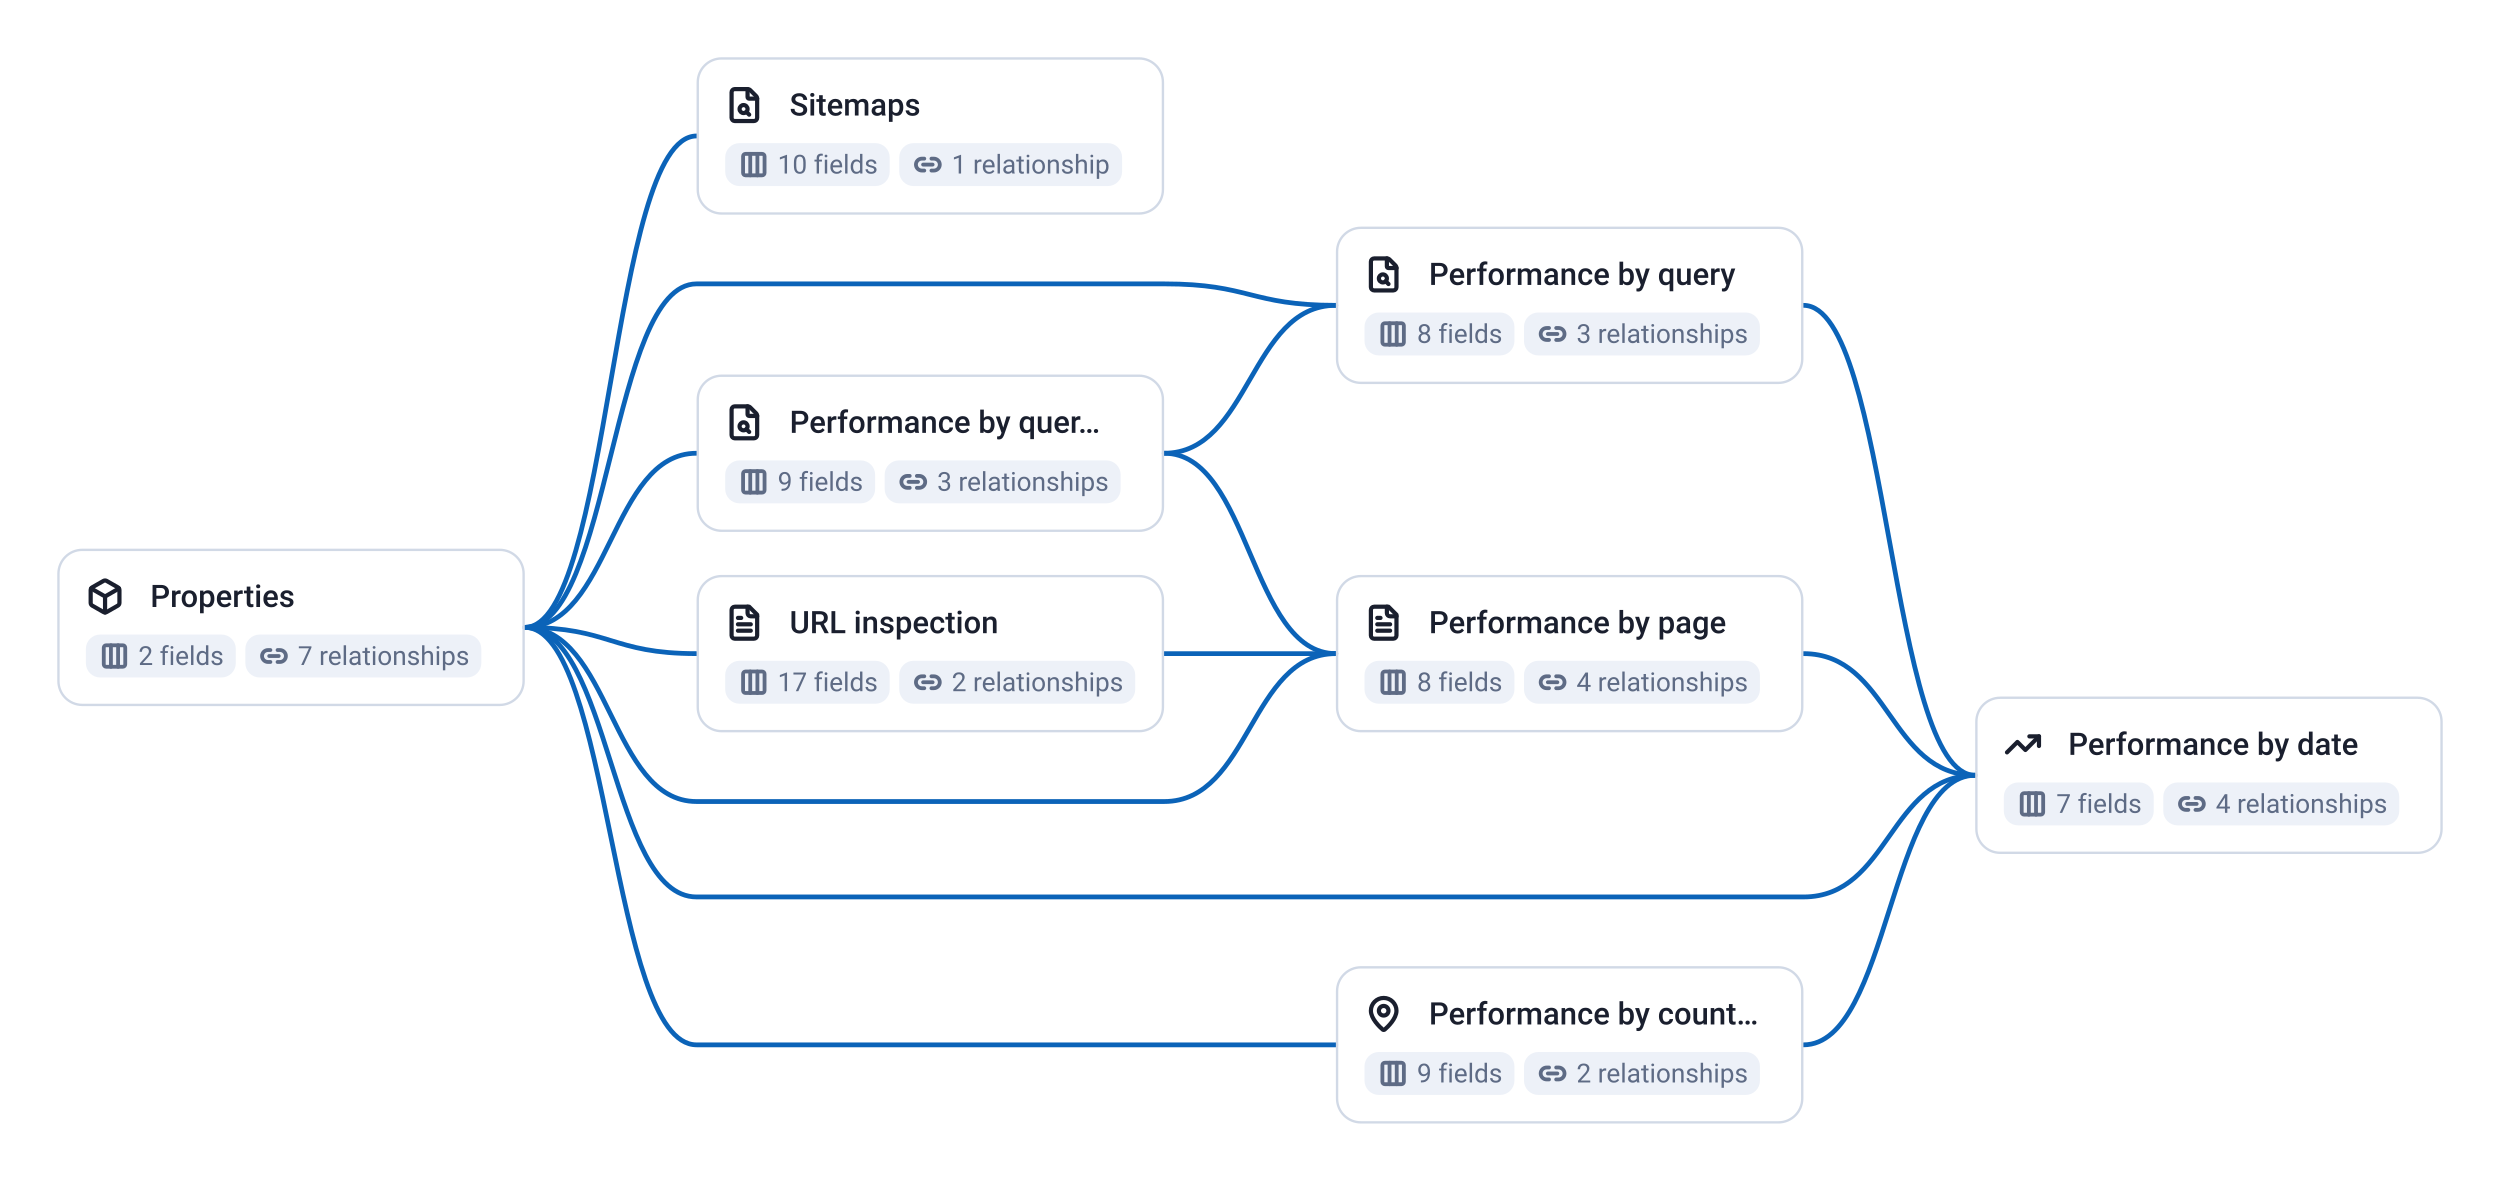
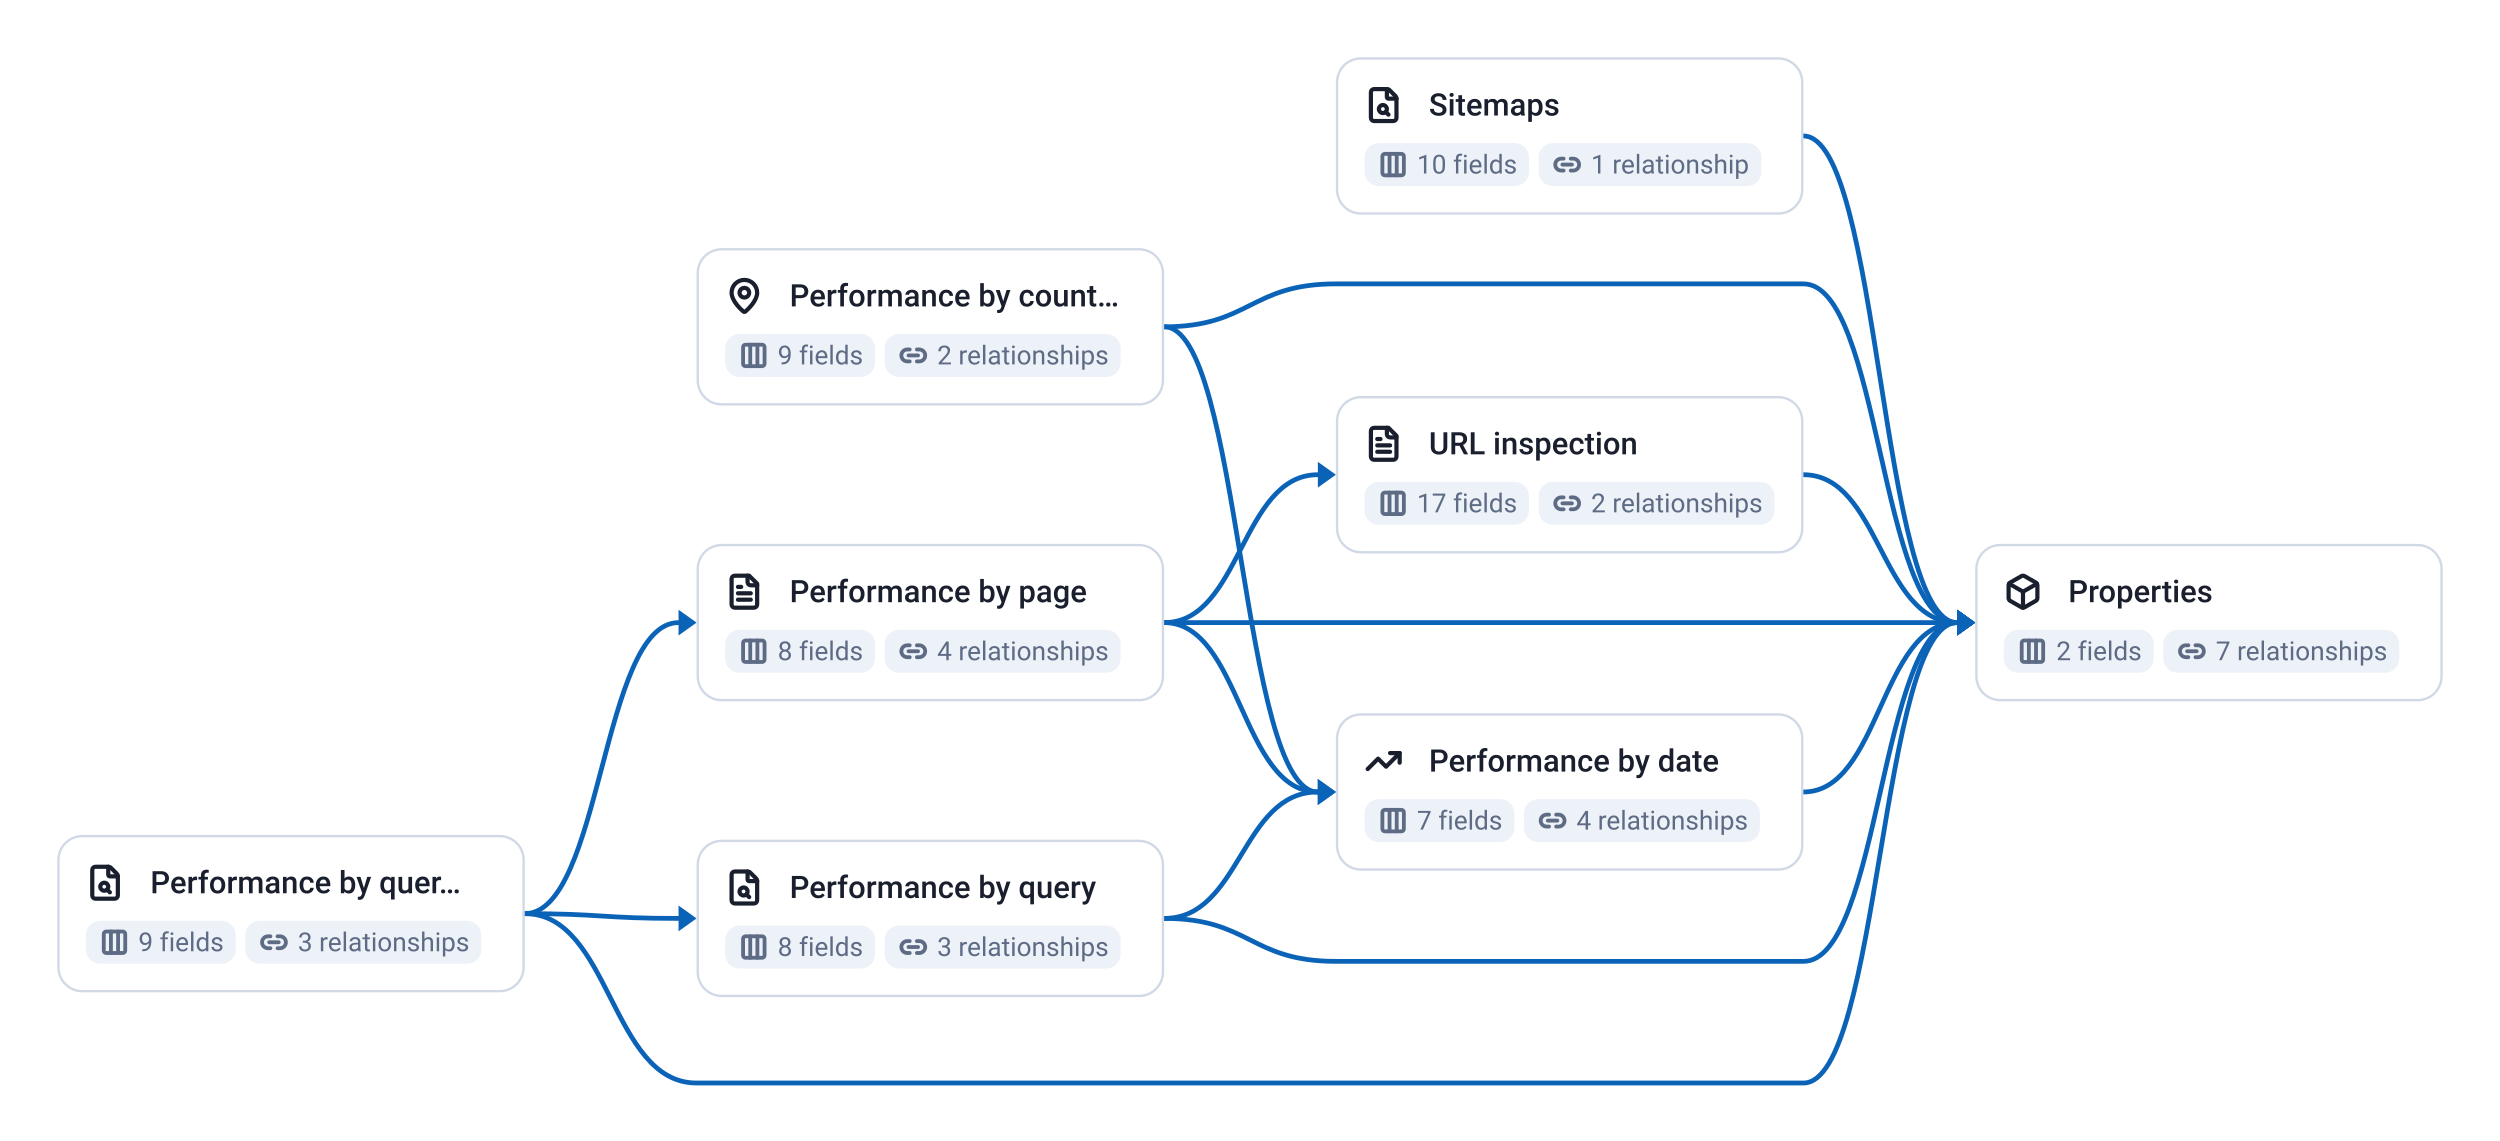
- <svg xmlns="http://www.w3.org/2000/svg" width="1048" height="495" viewBox="0 0 1048 495" role="img" aria-labelledby="t">
-   <view id="mart-performance-by-country-and-device" viewBox="378 280.5 560 315" />
-   <view id="mart-performance-by-date" viewBox="646 167.5 560 315" />
-   <view id="mart-performance-by-page" viewBox="378 116.5 560 315" />
-   <view id="mart-performance-by-query-and-page" viewBox="110 32.5 560 315" />
-   <view id="mart-performance-by-query" viewBox="378 -29.5 560 315" />
-   <view id="mart-properties" viewBox="-158 105.5 560 315" />
-   <view id="central" viewBox="-158 105.5 560 315" />
-   <view id="mart-sitemaps" viewBox="110 -100.5 560 315" />
-   <view id="mart-url-inspection" viewBox="110 116.5 560 315" />
-   <rect x="-158" y="-100.5" width="1364" height="696" fill="#ffffff" />
-   <path d="M560 438 C 524 438, 524 438, 488 438 C 488 438, 292 438, 292 438 C 256 438, 256 263, 220 263" fill="none" stroke="#0b63b8" stroke-width="2" stroke-linecap="round" />
-   <path d="M756 438 C 792 438, 792 325, 828 325" fill="none" stroke="#0b63b8" stroke-width="2" stroke-linecap="round" />
-   <path d="M828 325 C 792 325, 792 376, 756 376 C 756 376, 560 376, 560 376 C 524 376, 524 376, 488 376 C 488 376, 292 376, 292 376 C 256 376, 256 263, 220 263" fill="none" stroke="#0b63b8" stroke-width="2" stroke-linecap="round" />
-   <path d="M560 274 C 524 274, 524 336, 488 336 C 488 336, 292 336, 292 336 C 256 336, 256 263, 220 263" fill="none" stroke="#0b63b8" stroke-width="2" stroke-linecap="round" />
-   <path d="M756 274 C 792 274, 792 325, 828 325" fill="none" stroke="#0b63b8" stroke-width="2" stroke-linecap="round" />
-   <path d="M292 190 C 256 190, 256 263, 220 263" fill="none" stroke="#0b63b8" stroke-width="2" stroke-linecap="round" />
-   <path d="M488 190 C 524 190, 524 128, 560 128" fill="none" stroke="#0b63b8" stroke-width="2" stroke-linecap="round" />
-   <path d="M488 190 C 524 190, 524 274, 560 274" fill="none" stroke="#0b63b8" stroke-width="2" stroke-linecap="round" />
-   <path d="M560 128 C 524 128, 524 119, 488 119 C 488 119, 292 119, 292 119 C 256 119, 256 263, 220 263" fill="none" stroke="#0b63b8" stroke-width="2" stroke-linecap="round" />
-   <path d="M756 128 C 792 128, 792 325, 828 325" fill="none" stroke="#0b63b8" stroke-width="2" stroke-linecap="round" />
-   <path d="M292 57 C 256 57, 256 263, 220 263" fill="none" stroke="#0b63b8" stroke-width="2" stroke-linecap="round" />
-   <path d="M292 274 C 256 274, 256 263, 220 263" fill="none" stroke="#0b63b8" stroke-width="2" stroke-linecap="round" />
-   <path d="M560 274 C 524 274, 524 274, 488 274" fill="none" stroke="#0b63b8" stroke-width="2" stroke-linecap="round" />
-   <g>
-     <rect x="560.5" y="405.5" width="195" height="65" rx="10" fill="#ffffff" fill-opacity="0.8" stroke="#d1d9e6" stroke-width="1" />
-     <g transform="translate(572 417) scale(0.67)" fill="none" stroke="#1a1f2e" stroke-width="2.63" stroke-linecap="round" stroke-linejoin="round" color="#1a1f2e">
+ <svg xmlns="http://www.w3.org/2000/svg" width="1048" height="478" viewBox="0 0 1048 478" role="img" aria-labelledby="t">
+   <view id="mart-performance-by-country-and-device" viewBox="110 -20.5 560 315" />
+   <view id="mart-performance-by-date" viewBox="378 174.5 560 315" />
+   <view id="mart-performance-by-page" viewBox="110 103.5 560 315" />
+   <view id="mart-performance-by-query" viewBox="110 227.5 560 315" />
+   <view id="mart-performance-by-query-and-page" viewBox="-158 225.5 560 315" />
+   <view id="mart-properties" viewBox="646 103.5 560 315" />
+   <view id="central" viewBox="646 103.5 560 315" />
+   <view id="mart-sitemaps" viewBox="378 -100.5 560 315" />
+   <view id="mart-url-inspection" viewBox="378 41.5 560 315" />
+   <rect x="-158" y="-100.5" width="1364" height="643" fill="#ffffff" />
+   <path d="M488 137 C 524 137, 524 119, 560 119 C 560 119, 756 119, 756 119 C 788.22 119, 788.22 261, 820.44 261" fill="none" stroke="#0b63b8" stroke-width="2" stroke-linecap="round" />
+   <path d="M820.44 255.6L828 261L820.44 266.4Z" fill="#0b63b8" />
+   <path d="M488 137 C 520.22 137, 520.22 332, 552.44 332" fill="none" stroke="#0b63b8" stroke-width="2" stroke-linecap="round" />
+   <path d="M552.44 326.6L560 332L552.44 337.4Z" fill="#0b63b8" />
+   <path d="M756 332 C 788.22 332, 788.22 261, 820.44 261" fill="none" stroke="#0b63b8" stroke-width="2" stroke-linecap="round" />
+   <path d="M820.44 255.6L828 261L820.44 266.4Z" fill="#0b63b8" />
+   <path d="M488 261 C 524 261, 524 261, 560 261 C 560 261, 756 261, 756 261 C 788.22 261, 788.22 261, 820.44 261" fill="none" stroke="#0b63b8" stroke-width="2" stroke-linecap="round" />
+   <path d="M820.44 255.6L828 261L820.44 266.4Z" fill="#0b63b8" />
+   <path d="M488 261 C 520.22 261, 520.22 332, 552.44 332" fill="none" stroke="#0b63b8" stroke-width="2" stroke-linecap="round" />
+   <path d="M552.44 326.6L560 332L552.44 337.4Z" fill="#0b63b8" />
+   <path d="M488 385 C 524 385, 524 403, 560 403 C 560 403, 756 403, 756 403 C 788.22 403, 788.22 261, 820.44 261" fill="none" stroke="#0b63b8" stroke-width="2" stroke-linecap="round" />
+   <path d="M820.44 255.6L828 261L820.44 266.4Z" fill="#0b63b8" />
+   <path d="M488 385 C 520.22 385, 520.22 332, 552.44 332" fill="none" stroke="#0b63b8" stroke-width="2" stroke-linecap="round" />
+   <path d="M552.44 326.6L560 332L552.44 337.4Z" fill="#0b63b8" />
+   <path d="M220 383 C 256 383, 256 454, 292 454 C 292 454, 488 454, 488 454 C 524 454, 524 454, 560 454 C 560 454, 756 454, 756 454 C 788.22 454, 788.22 261, 820.44 261" fill="none" stroke="#0b63b8" stroke-width="2" stroke-linecap="round" />
+   <path d="M820.44 255.6L828 261L820.44 266.4Z" fill="#0b63b8" />
+   <path d="M220 383 C 252.22 383, 252.22 385, 284.44 385" fill="none" stroke="#0b63b8" stroke-width="2" stroke-linecap="round" />
+   <path d="M284.44 379.6L292 385L284.44 390.4Z" fill="#0b63b8" />
+   <path d="M220 383 C 252.22 383, 252.22 261, 284.44 261" fill="none" stroke="#0b63b8" stroke-width="2" stroke-linecap="round" />
+   <path d="M284.44 255.6L292 261L284.44 266.4Z" fill="#0b63b8" />
+   <path d="M756 57 C 788.22 57, 788.22 261, 820.44 261" fill="none" stroke="#0b63b8" stroke-width="2" stroke-linecap="round" />
+   <path d="M820.44 255.6L828 261L820.44 266.4Z" fill="#0b63b8" />
+   <path d="M756 199 C 788.22 199, 788.22 261, 820.44 261" fill="none" stroke="#0b63b8" stroke-width="2" stroke-linecap="round" />
+   <path d="M820.44 255.6L828 261L820.44 266.4Z" fill="#0b63b8" />
+   <path d="M488 261 C 520.22 261, 520.22 199, 552.44 199" fill="none" stroke="#0b63b8" stroke-width="2" stroke-linecap="round" />
+   <path d="M552.44 193.6L560 199L552.44 204.4Z" fill="#0b63b8" />
+   <g>
+     <rect x="292.5" y="104.5" width="195" height="65" rx="10" fill="#ffffff" fill-opacity="0.8" stroke="#d1d9e6" stroke-width="1" />
+     <g transform="translate(304 116) scale(0.67)" fill="none" stroke="#1a1f2e" stroke-width="2.63" stroke-linecap="round" stroke-linejoin="round" color="#1a1f2e">
      <path d="M20 10c0 4.993-5.539 10.193-7.399 11.799a1 1 0 0 1-1.202 0C9.539 20.193 4 14.993 4 10a8 8 0 0 1 16 0" />
      <circle cx="12" cy="10" r="3" />
    </g>
-     <text x="599" y="425" font-family="Roboto, -apple-system, BlinkMacSystemFont, 'Segoe UI', Helvetica, Arial, sans-serif" font-size="13" font-weight="500" fill="#1a1f2e" dominant-baseline="central" textLength="144.37" lengthAdjust="spacingAndGlyphs">Performance by count…</text>
-     <rect x="572" y="441" width="62.85" height="18" rx="6" fill="#edf1f8" />
-     <g transform="translate(578 444) scale(0.5)" fill="none" stroke="#5e6b85" stroke-width="3.2" stroke-linecap="round" stroke-linejoin="round" color="#5e6b85">
-       <rect width="18" height="18" x="3" y="3" rx="2" />
-       <path d="M9 3v18" />
-       <path d="M15 3v18" />
-     </g>
-     <text x="594" y="450" font-family="Roboto, -apple-system, BlinkMacSystemFont, 'Segoe UI', Helvetica, Arial, sans-serif" font-size="11" fill="#5e6b85" dominant-baseline="central" textLength="34.85" lengthAdjust="spacingAndGlyphs">9 fields</text>
-     <rect x="638.85" y="441" width="98.92" height="18" rx="6" fill="#edf1f8" />
-     <g transform="translate(644.85 444) scale(0.5)" fill="none" stroke="#5e6b85" stroke-width="3.2" stroke-linecap="round" stroke-linejoin="round" color="#5e6b85">
-       <path d="M9 17H7A5 5 0 0 1 7 7h2" />
-       <path d="M15 7h2a5 5 0 1 1 0 10h-2" />
-       <line x1="8" x2="16" y1="12" y2="12" />
-     </g>
-     <text x="660.85" y="450" font-family="Roboto, -apple-system, BlinkMacSystemFont, 'Segoe UI', Helvetica, Arial, sans-serif" font-size="11" fill="#5e6b85" dominant-baseline="central" textLength="70.92" lengthAdjust="spacingAndGlyphs">2 relationships</text>
-   </g>
-   <g>
-     <rect x="828.5" y="292.5" width="195" height="65" rx="10" fill="#ffffff" fill-opacity="0.8" stroke="#d1d9e6" stroke-width="1" />
-     <g transform="translate(840 304) scale(0.67)" fill="none" stroke="#1a1f2e" stroke-width="2.63" stroke-linecap="round" stroke-linejoin="round" color="#1a1f2e">
+     <text x="331" y="124" font-family="Roboto, -apple-system, BlinkMacSystemFont, 'Segoe UI', Helvetica, Arial, sans-serif" font-size="13" font-weight="500" fill="#1a1f2e" dominant-baseline="central" textLength="144.37" lengthAdjust="spacingAndGlyphs">Performance by count…</text>
+     <rect x="304" y="140" width="62.85" height="18" rx="6" fill="#edf1f8" />
+     <g transform="translate(310 143) scale(0.5)" fill="none" stroke="#5e6b85" stroke-width="3.2" stroke-linecap="round" stroke-linejoin="round" color="#5e6b85">
+       <rect width="18" height="18" x="3" y="3" rx="2" />
+       <path d="M9 3v18" />
+       <path d="M15 3v18" />
+     </g>
+     <text x="326" y="149" font-family="Roboto, -apple-system, BlinkMacSystemFont, 'Segoe UI', Helvetica, Arial, sans-serif" font-size="11" fill="#5e6b85" dominant-baseline="central" textLength="34.85" lengthAdjust="spacingAndGlyphs">9 fields</text>
+     <rect x="370.85" y="140" width="98.92" height="18" rx="6" fill="#edf1f8" />
+     <g transform="translate(376.85 143) scale(0.5)" fill="none" stroke="#5e6b85" stroke-width="3.2" stroke-linecap="round" stroke-linejoin="round" color="#5e6b85">
+       <path d="M9 17H7A5 5 0 0 1 7 7h2" />
+       <path d="M15 7h2a5 5 0 1 1 0 10h-2" />
+       <line x1="8" x2="16" y1="12" y2="12" />
+     </g>
+     <text x="392.85" y="149" font-family="Roboto, -apple-system, BlinkMacSystemFont, 'Segoe UI', Helvetica, Arial, sans-serif" font-size="11" fill="#5e6b85" dominant-baseline="central" textLength="70.92" lengthAdjust="spacingAndGlyphs">2 relationships</text>
+   </g>
+   <g>
+     <rect x="560.5" y="299.5" width="195" height="65" rx="10" fill="#ffffff" fill-opacity="0.8" stroke="#d1d9e6" stroke-width="1" />
+     <g transform="translate(572 311) scale(0.67)" fill="none" stroke="#1a1f2e" stroke-width="2.63" stroke-linecap="round" stroke-linejoin="round" color="#1a1f2e">
      <path d="M16 7h6v6" />
      <path d="m22 7-8.5 8.5-5-5L2 17" />
    </g>
-     <text x="867" y="312" font-family="Roboto, -apple-system, BlinkMacSystemFont, 'Segoe UI', Helvetica, Arial, sans-serif" font-size="13" font-weight="500" fill="#1a1f2e" dominant-baseline="central" textLength="124.29" lengthAdjust="spacingAndGlyphs">Performance by date</text>
-     <rect x="840" y="328" width="62.85" height="18" rx="6" fill="#edf1f8" />
-     <g transform="translate(846 331) scale(0.5)" fill="none" stroke="#5e6b85" stroke-width="3.2" stroke-linecap="round" stroke-linejoin="round" color="#5e6b85">
-       <rect width="18" height="18" x="3" y="3" rx="2" />
-       <path d="M9 3v18" />
-       <path d="M15 3v18" />
-     </g>
-     <text x="862" y="337" font-family="Roboto, -apple-system, BlinkMacSystemFont, 'Segoe UI', Helvetica, Arial, sans-serif" font-size="11" fill="#5e6b85" dominant-baseline="central" textLength="34.85" lengthAdjust="spacingAndGlyphs">7 fields</text>
-     <rect x="906.85" y="328" width="98.92" height="18" rx="6" fill="#edf1f8" />
-     <g transform="translate(912.85 331) scale(0.5)" fill="none" stroke="#5e6b85" stroke-width="3.2" stroke-linecap="round" stroke-linejoin="round" color="#5e6b85">
-       <path d="M9 17H7A5 5 0 0 1 7 7h2" />
-       <path d="M15 7h2a5 5 0 1 1 0 10h-2" />
-       <line x1="8" x2="16" y1="12" y2="12" />
-     </g>
-     <text x="928.85" y="337" font-family="Roboto, -apple-system, BlinkMacSystemFont, 'Segoe UI', Helvetica, Arial, sans-serif" font-size="11" fill="#5e6b85" dominant-baseline="central" textLength="70.92" lengthAdjust="spacingAndGlyphs">4 relationships</text>
-   </g>
-   <g>
-     <rect x="560.5" y="241.5" width="195" height="65" rx="10" fill="#ffffff" fill-opacity="0.8" stroke="#d1d9e6" stroke-width="1" />
-     <g transform="translate(572 253) scale(0.67)" fill="none" stroke="#1a1f2e" stroke-width="2.63" stroke-linecap="round" stroke-linejoin="round" color="#1a1f2e">
+     <text x="599" y="319" font-family="Roboto, -apple-system, BlinkMacSystemFont, 'Segoe UI', Helvetica, Arial, sans-serif" font-size="13" font-weight="500" fill="#1a1f2e" dominant-baseline="central" textLength="124.29" lengthAdjust="spacingAndGlyphs">Performance by date</text>
+     <rect x="572" y="335" width="62.85" height="18" rx="6" fill="#edf1f8" />
+     <g transform="translate(578 338) scale(0.5)" fill="none" stroke="#5e6b85" stroke-width="3.2" stroke-linecap="round" stroke-linejoin="round" color="#5e6b85">
+       <rect width="18" height="18" x="3" y="3" rx="2" />
+       <path d="M9 3v18" />
+       <path d="M15 3v18" />
+     </g>
+     <text x="594" y="344" font-family="Roboto, -apple-system, BlinkMacSystemFont, 'Segoe UI', Helvetica, Arial, sans-serif" font-size="11" fill="#5e6b85" dominant-baseline="central" textLength="34.85" lengthAdjust="spacingAndGlyphs">7 fields</text>
+     <rect x="638.85" y="335" width="98.92" height="18" rx="6" fill="#edf1f8" />
+     <g transform="translate(644.85 338) scale(0.5)" fill="none" stroke="#5e6b85" stroke-width="3.2" stroke-linecap="round" stroke-linejoin="round" color="#5e6b85">
+       <path d="M9 17H7A5 5 0 0 1 7 7h2" />
+       <path d="M15 7h2a5 5 0 1 1 0 10h-2" />
+       <line x1="8" x2="16" y1="12" y2="12" />
+     </g>
+     <text x="660.85" y="344" font-family="Roboto, -apple-system, BlinkMacSystemFont, 'Segoe UI', Helvetica, Arial, sans-serif" font-size="11" fill="#5e6b85" dominant-baseline="central" textLength="70.92" lengthAdjust="spacingAndGlyphs">4 relationships</text>
+   </g>
+   <g>
+     <rect x="292.5" y="228.5" width="195" height="65" rx="10" fill="#ffffff" fill-opacity="0.8" stroke="#d1d9e6" stroke-width="1" />
+     <g transform="translate(304 240) scale(0.67)" fill="none" stroke="#1a1f2e" stroke-width="2.63" stroke-linecap="round" stroke-linejoin="round" color="#1a1f2e">
      <path d="M15 2H6a2 2 0 0 0-2 2v16a2 2 0 0 0 2 2h12a2 2 0 0 0 2-2V7Z" />
      <path d="M14 2v4a2 2 0 0 0 2 2h4" />
      <path d="M10 9H8" />
      <path d="M16 13H8" />
      <path d="M16 17H8" />
    </g>
-     <text x="599" y="261" font-family="Roboto, -apple-system, BlinkMacSystemFont, 'Segoe UI', Helvetica, Arial, sans-serif" font-size="13" font-weight="500" fill="#1a1f2e" dominant-baseline="central" textLength="128.01" lengthAdjust="spacingAndGlyphs">Performance by page</text>
-     <rect x="572" y="277" width="62.85" height="18" rx="6" fill="#edf1f8" />
-     <g transform="translate(578 280) scale(0.5)" fill="none" stroke="#5e6b85" stroke-width="3.2" stroke-linecap="round" stroke-linejoin="round" color="#5e6b85">
-       <rect width="18" height="18" x="3" y="3" rx="2" />
-       <path d="M9 3v18" />
-       <path d="M15 3v18" />
-     </g>
-     <text x="594" y="286" font-family="Roboto, -apple-system, BlinkMacSystemFont, 'Segoe UI', Helvetica, Arial, sans-serif" font-size="11" fill="#5e6b85" dominant-baseline="central" textLength="34.85" lengthAdjust="spacingAndGlyphs">8 fields</text>
-     <rect x="638.85" y="277" width="98.92" height="18" rx="6" fill="#edf1f8" />
-     <g transform="translate(644.85 280) scale(0.5)" fill="none" stroke="#5e6b85" stroke-width="3.2" stroke-linecap="round" stroke-linejoin="round" color="#5e6b85">
-       <path d="M9 17H7A5 5 0 0 1 7 7h2" />
-       <path d="M15 7h2a5 5 0 1 1 0 10h-2" />
-       <line x1="8" x2="16" y1="12" y2="12" />
-     </g>
-     <text x="660.85" y="286" font-family="Roboto, -apple-system, BlinkMacSystemFont, 'Segoe UI', Helvetica, Arial, sans-serif" font-size="11" fill="#5e6b85" dominant-baseline="central" textLength="70.92" lengthAdjust="spacingAndGlyphs">4 relationships</text>
-   </g>
-   <g>
-     <rect x="292.5" y="157.5" width="195" height="65" rx="10" fill="#ffffff" fill-opacity="0.8" stroke="#d1d9e6" stroke-width="1" />
-     <g transform="translate(304 169) scale(0.67)" fill="none" stroke="#1a1f2e" stroke-width="2.63" stroke-linecap="round" stroke-linejoin="round" color="#1a1f2e">
+     <text x="331" y="248" font-family="Roboto, -apple-system, BlinkMacSystemFont, 'Segoe UI', Helvetica, Arial, sans-serif" font-size="13" font-weight="500" fill="#1a1f2e" dominant-baseline="central" textLength="128.01" lengthAdjust="spacingAndGlyphs">Performance by page</text>
+     <rect x="304" y="264" width="62.85" height="18" rx="6" fill="#edf1f8" />
+     <g transform="translate(310 267) scale(0.5)" fill="none" stroke="#5e6b85" stroke-width="3.2" stroke-linecap="round" stroke-linejoin="round" color="#5e6b85">
+       <rect width="18" height="18" x="3" y="3" rx="2" />
+       <path d="M9 3v18" />
+       <path d="M15 3v18" />
+     </g>
+     <text x="326" y="273" font-family="Roboto, -apple-system, BlinkMacSystemFont, 'Segoe UI', Helvetica, Arial, sans-serif" font-size="11" fill="#5e6b85" dominant-baseline="central" textLength="34.85" lengthAdjust="spacingAndGlyphs">8 fields</text>
+     <rect x="370.85" y="264" width="98.92" height="18" rx="6" fill="#edf1f8" />
+     <g transform="translate(376.85 267) scale(0.5)" fill="none" stroke="#5e6b85" stroke-width="3.2" stroke-linecap="round" stroke-linejoin="round" color="#5e6b85">
+       <path d="M9 17H7A5 5 0 0 1 7 7h2" />
+       <path d="M15 7h2a5 5 0 1 1 0 10h-2" />
+       <line x1="8" x2="16" y1="12" y2="12" />
+     </g>
+     <text x="392.85" y="273" font-family="Roboto, -apple-system, BlinkMacSystemFont, 'Segoe UI', Helvetica, Arial, sans-serif" font-size="11" fill="#5e6b85" dominant-baseline="central" textLength="70.92" lengthAdjust="spacingAndGlyphs">4 relationships</text>
+   </g>
+   <g>
+     <rect x="292.5" y="352.5" width="195" height="65" rx="10" fill="#ffffff" fill-opacity="0.8" stroke="#d1d9e6" stroke-width="1" />
+     <g transform="translate(304 364) scale(0.67)" fill="none" stroke="#1a1f2e" stroke-width="2.63" stroke-linecap="round" stroke-linejoin="round" color="#1a1f2e">
      <path d="M6 22a2 2 0 0 1-2-2V4a2 2 0 0 1 2-2h8a2.4 2.4 0 0 1 1.704.706l3.588 3.588A2.4 2.4 0 0 1 20 8v12a2 2 0 0 1-2 2z" />
      <path d="M14 2v5a1 1 0 0 0 1 1h5" />
      <circle cx="11.5" cy="14.5" r="2.5" />
      <path d="M13.3 16.3 15 18" />
    </g>
-     <text x="331" y="177" font-family="Roboto, -apple-system, BlinkMacSystemFont, 'Segoe UI', Helvetica, Arial, sans-serif" font-size="13" font-weight="500" fill="#1a1f2e" dominant-baseline="central" textLength="138.41" lengthAdjust="spacingAndGlyphs">Performance by quer…</text>
-     <rect x="304" y="193" width="62.85" height="18" rx="6" fill="#edf1f8" />
-     <g transform="translate(310 196) scale(0.5)" fill="none" stroke="#5e6b85" stroke-width="3.2" stroke-linecap="round" stroke-linejoin="round" color="#5e6b85">
-       <rect width="18" height="18" x="3" y="3" rx="2" />
-       <path d="M9 3v18" />
-       <path d="M15 3v18" />
-     </g>
-     <text x="326" y="202" font-family="Roboto, -apple-system, BlinkMacSystemFont, 'Segoe UI', Helvetica, Arial, sans-serif" font-size="11" fill="#5e6b85" dominant-baseline="central" textLength="34.85" lengthAdjust="spacingAndGlyphs">9 fields</text>
-     <rect x="370.85" y="193" width="98.92" height="18" rx="6" fill="#edf1f8" />
-     <g transform="translate(376.85 196) scale(0.5)" fill="none" stroke="#5e6b85" stroke-width="3.2" stroke-linecap="round" stroke-linejoin="round" color="#5e6b85">
-       <path d="M9 17H7A5 5 0 0 1 7 7h2" />
-       <path d="M15 7h2a5 5 0 1 1 0 10h-2" />
-       <line x1="8" x2="16" y1="12" y2="12" />
-     </g>
-     <text x="392.85" y="202" font-family="Roboto, -apple-system, BlinkMacSystemFont, 'Segoe UI', Helvetica, Arial, sans-serif" font-size="11" fill="#5e6b85" dominant-baseline="central" textLength="70.92" lengthAdjust="spacingAndGlyphs">3 relationships</text>
-   </g>
-   <g>
-     <rect x="560.5" y="95.5" width="195" height="65" rx="10" fill="#ffffff" fill-opacity="0.8" stroke="#d1d9e6" stroke-width="1" />
-     <g transform="translate(572 107) scale(0.67)" fill="none" stroke="#1a1f2e" stroke-width="2.63" stroke-linecap="round" stroke-linejoin="round" color="#1a1f2e">
+     <text x="331" y="372" font-family="Roboto, -apple-system, BlinkMacSystemFont, 'Segoe UI', Helvetica, Arial, sans-serif" font-size="13" font-weight="500" fill="#1a1f2e" dominant-baseline="central" textLength="131.72" lengthAdjust="spacingAndGlyphs">Performance by query</text>
+     <rect x="304" y="388" width="62.85" height="18" rx="6" fill="#edf1f8" />
+     <g transform="translate(310 391) scale(0.5)" fill="none" stroke="#5e6b85" stroke-width="3.2" stroke-linecap="round" stroke-linejoin="round" color="#5e6b85">
+       <rect width="18" height="18" x="3" y="3" rx="2" />
+       <path d="M9 3v18" />
+       <path d="M15 3v18" />
+     </g>
+     <text x="326" y="397" font-family="Roboto, -apple-system, BlinkMacSystemFont, 'Segoe UI', Helvetica, Arial, sans-serif" font-size="11" fill="#5e6b85" dominant-baseline="central" textLength="34.85" lengthAdjust="spacingAndGlyphs">8 fields</text>
+     <rect x="370.85" y="388" width="98.92" height="18" rx="6" fill="#edf1f8" />
+     <g transform="translate(376.85 391) scale(0.5)" fill="none" stroke="#5e6b85" stroke-width="3.2" stroke-linecap="round" stroke-linejoin="round" color="#5e6b85">
+       <path d="M9 17H7A5 5 0 0 1 7 7h2" />
+       <path d="M15 7h2a5 5 0 1 1 0 10h-2" />
+       <line x1="8" x2="16" y1="12" y2="12" />
+     </g>
+     <text x="392.85" y="397" font-family="Roboto, -apple-system, BlinkMacSystemFont, 'Segoe UI', Helvetica, Arial, sans-serif" font-size="11" fill="#5e6b85" dominant-baseline="central" textLength="70.92" lengthAdjust="spacingAndGlyphs">3 relationships</text>
+   </g>
+   <g>
+     <rect x="24.5" y="350.5" width="195" height="65" rx="10" fill="#ffffff" fill-opacity="0.8" stroke="#d1d9e6" stroke-width="1" />
+     <g transform="translate(36 362) scale(0.67)" fill="none" stroke="#1a1f2e" stroke-width="2.63" stroke-linecap="round" stroke-linejoin="round" color="#1a1f2e">
      <path d="M6 22a2 2 0 0 1-2-2V4a2 2 0 0 1 2-2h8a2.4 2.4 0 0 1 1.704.706l3.588 3.588A2.4 2.4 0 0 1 20 8v12a2 2 0 0 1-2 2z" />
      <path d="M14 2v5a1 1 0 0 0 1 1h5" />
      <circle cx="11.5" cy="14.5" r="2.5" />
      <path d="M13.3 16.3 15 18" />
    </g>
-     <text x="599" y="115" font-family="Roboto, -apple-system, BlinkMacSystemFont, 'Segoe UI', Helvetica, Arial, sans-serif" font-size="13" font-weight="500" fill="#1a1f2e" dominant-baseline="central" textLength="131.72" lengthAdjust="spacingAndGlyphs">Performance by query</text>
-     <rect x="572" y="131" width="62.85" height="18" rx="6" fill="#edf1f8" />
-     <g transform="translate(578 134) scale(0.5)" fill="none" stroke="#5e6b85" stroke-width="3.2" stroke-linecap="round" stroke-linejoin="round" color="#5e6b85">
-       <rect width="18" height="18" x="3" y="3" rx="2" />
-       <path d="M9 3v18" />
-       <path d="M15 3v18" />
-     </g>
-     <text x="594" y="140" font-family="Roboto, -apple-system, BlinkMacSystemFont, 'Segoe UI', Helvetica, Arial, sans-serif" font-size="11" fill="#5e6b85" dominant-baseline="central" textLength="34.85" lengthAdjust="spacingAndGlyphs">8 fields</text>
-     <rect x="638.85" y="131" width="98.92" height="18" rx="6" fill="#edf1f8" />
-     <g transform="translate(644.85 134) scale(0.5)" fill="none" stroke="#5e6b85" stroke-width="3.2" stroke-linecap="round" stroke-linejoin="round" color="#5e6b85">
-       <path d="M9 17H7A5 5 0 0 1 7 7h2" />
-       <path d="M15 7h2a5 5 0 1 1 0 10h-2" />
-       <line x1="8" x2="16" y1="12" y2="12" />
-     </g>
-     <text x="660.85" y="140" font-family="Roboto, -apple-system, BlinkMacSystemFont, 'Segoe UI', Helvetica, Arial, sans-serif" font-size="11" fill="#5e6b85" dominant-baseline="central" textLength="70.92" lengthAdjust="spacingAndGlyphs">3 relationships</text>
-   </g>
-   <g>
-     <rect x="24.5" y="230.5" width="195" height="65" rx="10" fill="#ffffff" fill-opacity="0.8" stroke="#d1d9e6" stroke-width="1" />
-     <g transform="translate(36 242) scale(0.67)" fill="none" stroke="#1a1f2e" stroke-width="2.63" stroke-linecap="round" stroke-linejoin="round" color="#1a1f2e">
+     <text x="63" y="370" font-family="Roboto, -apple-system, BlinkMacSystemFont, 'Segoe UI', Helvetica, Arial, sans-serif" font-size="13" font-weight="500" fill="#1a1f2e" dominant-baseline="central" textLength="138.41" lengthAdjust="spacingAndGlyphs">Performance by quer…</text>
+     <rect x="36" y="386" width="62.85" height="18" rx="6" fill="#edf1f8" />
+     <g transform="translate(42 389) scale(0.5)" fill="none" stroke="#5e6b85" stroke-width="3.2" stroke-linecap="round" stroke-linejoin="round" color="#5e6b85">
+       <rect width="18" height="18" x="3" y="3" rx="2" />
+       <path d="M9 3v18" />
+       <path d="M15 3v18" />
+     </g>
+     <text x="58" y="395" font-family="Roboto, -apple-system, BlinkMacSystemFont, 'Segoe UI', Helvetica, Arial, sans-serif" font-size="11" fill="#5e6b85" dominant-baseline="central" textLength="34.85" lengthAdjust="spacingAndGlyphs">9 fields</text>
+     <rect x="102.85" y="386" width="98.92" height="18" rx="6" fill="#edf1f8" />
+     <g transform="translate(108.85 389) scale(0.5)" fill="none" stroke="#5e6b85" stroke-width="3.2" stroke-linecap="round" stroke-linejoin="round" color="#5e6b85">
+       <path d="M9 17H7A5 5 0 0 1 7 7h2" />
+       <path d="M15 7h2a5 5 0 1 1 0 10h-2" />
+       <line x1="8" x2="16" y1="12" y2="12" />
+     </g>
+     <text x="124.85" y="395" font-family="Roboto, -apple-system, BlinkMacSystemFont, 'Segoe UI', Helvetica, Arial, sans-serif" font-size="11" fill="#5e6b85" dominant-baseline="central" textLength="70.92" lengthAdjust="spacingAndGlyphs">3 relationships</text>
+   </g>
+   <g>
+     <rect x="828.5" y="228.5" width="195" height="65" rx="10" fill="#ffffff" fill-opacity="0.8" stroke="#d1d9e6" stroke-width="1" />
+     <g transform="translate(840 240) scale(0.67)" fill="none" stroke="#1a1f2e" stroke-width="2.63" stroke-linecap="round" stroke-linejoin="round" color="#1a1f2e">
      <path d="M21 8a2 2 0 0 0-1-1.73l-7-4a2 2 0 0 0-2 0l-7 4A2 2 0 0 0 3 8v8a2 2 0 0 0 1 1.73l7 4a2 2 0 0 0 2 0l7-4A2 2 0 0 0 21 16Z" />
      <path d="m3.3 7 8.7 5 8.7-5" />
      <path d="M12 22V12" />
    </g>
-     <text x="63" y="250" font-family="Roboto, -apple-system, BlinkMacSystemFont, 'Segoe UI', Helvetica, Arial, sans-serif" font-size="13" font-weight="500" fill="#1a1f2e" dominant-baseline="central" textLength="61.02" lengthAdjust="spacingAndGlyphs">Properties</text>
-     <rect x="36" y="266" width="62.85" height="18" rx="6" fill="#edf1f8" />
-     <g transform="translate(42 269) scale(0.5)" fill="none" stroke="#5e6b85" stroke-width="3.2" stroke-linecap="round" stroke-linejoin="round" color="#5e6b85">
-       <rect width="18" height="18" x="3" y="3" rx="2" />
-       <path d="M9 3v18" />
-       <path d="M15 3v18" />
-     </g>
-     <text x="58" y="275" font-family="Roboto, -apple-system, BlinkMacSystemFont, 'Segoe UI', Helvetica, Arial, sans-serif" font-size="11" fill="#5e6b85" dominant-baseline="central" textLength="34.85" lengthAdjust="spacingAndGlyphs">2 fields</text>
-     <rect x="102.85" y="266" width="98.92" height="18" rx="6" fill="#edf1f8" />
-     <g transform="translate(108.85 269) scale(0.5)" fill="none" stroke="#5e6b85" stroke-width="3.2" stroke-linecap="round" stroke-linejoin="round" color="#5e6b85">
-       <path d="M9 17H7A5 5 0 0 1 7 7h2" />
-       <path d="M15 7h2a5 5 0 1 1 0 10h-2" />
-       <line x1="8" x2="16" y1="12" y2="12" />
-     </g>
-     <text x="124.85" y="275" font-family="Roboto, -apple-system, BlinkMacSystemFont, 'Segoe UI', Helvetica, Arial, sans-serif" font-size="11" fill="#5e6b85" dominant-baseline="central" textLength="70.92" lengthAdjust="spacingAndGlyphs">7 relationships</text>
-   </g>
-   <g>
-     <rect x="292.5" y="24.5" width="195" height="65" rx="10" fill="#ffffff" fill-opacity="0.8" stroke="#d1d9e6" stroke-width="1" />
-     <g transform="translate(304 36) scale(0.67)" fill="none" stroke="#1a1f2e" stroke-width="2.63" stroke-linecap="round" stroke-linejoin="round" color="#1a1f2e">
+     <text x="867" y="248" font-family="Roboto, -apple-system, BlinkMacSystemFont, 'Segoe UI', Helvetica, Arial, sans-serif" font-size="13" font-weight="500" fill="#1a1f2e" dominant-baseline="central" textLength="61.02" lengthAdjust="spacingAndGlyphs">Properties</text>
+     <rect x="840" y="264" width="62.85" height="18" rx="6" fill="#edf1f8" />
+     <g transform="translate(846 267) scale(0.5)" fill="none" stroke="#5e6b85" stroke-width="3.2" stroke-linecap="round" stroke-linejoin="round" color="#5e6b85">
+       <rect width="18" height="18" x="3" y="3" rx="2" />
+       <path d="M9 3v18" />
+       <path d="M15 3v18" />
+     </g>
+     <text x="862" y="273" font-family="Roboto, -apple-system, BlinkMacSystemFont, 'Segoe UI', Helvetica, Arial, sans-serif" font-size="11" fill="#5e6b85" dominant-baseline="central" textLength="34.85" lengthAdjust="spacingAndGlyphs">2 fields</text>
+     <rect x="906.85" y="264" width="98.92" height="18" rx="6" fill="#edf1f8" />
+     <g transform="translate(912.85 267) scale(0.5)" fill="none" stroke="#5e6b85" stroke-width="3.2" stroke-linecap="round" stroke-linejoin="round" color="#5e6b85">
+       <path d="M9 17H7A5 5 0 0 1 7 7h2" />
+       <path d="M15 7h2a5 5 0 1 1 0 10h-2" />
+       <line x1="8" x2="16" y1="12" y2="12" />
+     </g>
+     <text x="928.85" y="273" font-family="Roboto, -apple-system, BlinkMacSystemFont, 'Segoe UI', Helvetica, Arial, sans-serif" font-size="11" fill="#5e6b85" dominant-baseline="central" textLength="70.92" lengthAdjust="spacingAndGlyphs">7 relationships</text>
+   </g>
+   <g>
+     <rect x="560.5" y="24.5" width="195" height="65" rx="10" fill="#ffffff" fill-opacity="0.8" stroke="#d1d9e6" stroke-width="1" />
+     <g transform="translate(572 36) scale(0.67)" fill="none" stroke="#1a1f2e" stroke-width="2.63" stroke-linecap="round" stroke-linejoin="round" color="#1a1f2e">
      <path d="M6 22a2 2 0 0 1-2-2V4a2 2 0 0 1 2-2h8a2.4 2.4 0 0 1 1.704.706l3.588 3.588A2.4 2.4 0 0 1 20 8v12a2 2 0 0 1-2 2z" />
      <path d="M14 2v5a1 1 0 0 0 1 1h5" />
      <circle cx="11.5" cy="14.5" r="2.5" />
      <path d="M13.3 16.3 15 18" />
    </g>
-     <text x="331" y="44" font-family="Roboto, -apple-system, BlinkMacSystemFont, 'Segoe UI', Helvetica, Arial, sans-serif" font-size="13" font-weight="500" fill="#1a1f2e" dominant-baseline="central" textLength="55.81" lengthAdjust="spacingAndGlyphs">Sitemaps</text>
-     <rect x="304" y="60" width="68.96" height="18" rx="6" fill="#edf1f8" />
-     <g transform="translate(310 63) scale(0.5)" fill="none" stroke="#5e6b85" stroke-width="3.2" stroke-linecap="round" stroke-linejoin="round" color="#5e6b85">
-       <rect width="18" height="18" x="3" y="3" rx="2" />
-       <path d="M9 3v18" />
-       <path d="M15 3v18" />
-     </g>
-     <text x="326" y="69" font-family="Roboto, -apple-system, BlinkMacSystemFont, 'Segoe UI', Helvetica, Arial, sans-serif" font-size="11" fill="#5e6b85" dominant-baseline="central" textLength="40.96" lengthAdjust="spacingAndGlyphs">10 fields</text>
-     <rect x="376.96" y="60" width="93.42" height="18" rx="6" fill="#edf1f8" />
-     <g transform="translate(382.96 63) scale(0.5)" fill="none" stroke="#5e6b85" stroke-width="3.2" stroke-linecap="round" stroke-linejoin="round" color="#5e6b85">
-       <path d="M9 17H7A5 5 0 0 1 7 7h2" />
-       <path d="M15 7h2a5 5 0 1 1 0 10h-2" />
-       <line x1="8" x2="16" y1="12" y2="12" />
-     </g>
-     <text x="398.96" y="69" font-family="Roboto, -apple-system, BlinkMacSystemFont, 'Segoe UI', Helvetica, Arial, sans-serif" font-size="11" fill="#5e6b85" dominant-baseline="central" textLength="65.42" lengthAdjust="spacingAndGlyphs">1 relationship</text>
-   </g>
-   <g>
-     <rect x="292.5" y="241.5" width="195" height="65" rx="10" fill="#ffffff" fill-opacity="0.8" stroke="#d1d9e6" stroke-width="1" />
-     <g transform="translate(304 253) scale(0.67)" fill="none" stroke="#1a1f2e" stroke-width="2.63" stroke-linecap="round" stroke-linejoin="round" color="#1a1f2e">
+     <text x="599" y="44" font-family="Roboto, -apple-system, BlinkMacSystemFont, 'Segoe UI', Helvetica, Arial, sans-serif" font-size="13" font-weight="500" fill="#1a1f2e" dominant-baseline="central" textLength="55.81" lengthAdjust="spacingAndGlyphs">Sitemaps</text>
+     <rect x="572" y="60" width="68.96" height="18" rx="6" fill="#edf1f8" />
+     <g transform="translate(578 63) scale(0.5)" fill="none" stroke="#5e6b85" stroke-width="3.2" stroke-linecap="round" stroke-linejoin="round" color="#5e6b85">
+       <rect width="18" height="18" x="3" y="3" rx="2" />
+       <path d="M9 3v18" />
+       <path d="M15 3v18" />
+     </g>
+     <text x="594" y="69" font-family="Roboto, -apple-system, BlinkMacSystemFont, 'Segoe UI', Helvetica, Arial, sans-serif" font-size="11" fill="#5e6b85" dominant-baseline="central" textLength="40.96" lengthAdjust="spacingAndGlyphs">10 fields</text>
+     <rect x="644.96" y="60" width="93.42" height="18" rx="6" fill="#edf1f8" />
+     <g transform="translate(650.96 63) scale(0.5)" fill="none" stroke="#5e6b85" stroke-width="3.2" stroke-linecap="round" stroke-linejoin="round" color="#5e6b85">
+       <path d="M9 17H7A5 5 0 0 1 7 7h2" />
+       <path d="M15 7h2a5 5 0 1 1 0 10h-2" />
+       <line x1="8" x2="16" y1="12" y2="12" />
+     </g>
+     <text x="666.96" y="69" font-family="Roboto, -apple-system, BlinkMacSystemFont, 'Segoe UI', Helvetica, Arial, sans-serif" font-size="11" fill="#5e6b85" dominant-baseline="central" textLength="65.42" lengthAdjust="spacingAndGlyphs">1 relationship</text>
+   </g>
+   <g>
+     <rect x="560.5" y="166.5" width="195" height="65" rx="10" fill="#ffffff" fill-opacity="0.8" stroke="#d1d9e6" stroke-width="1" />
+     <g transform="translate(572 178) scale(0.67)" fill="none" stroke="#1a1f2e" stroke-width="2.63" stroke-linecap="round" stroke-linejoin="round" color="#1a1f2e">
      <path d="M15 2H6a2 2 0 0 0-2 2v16a2 2 0 0 0 2 2h12a2 2 0 0 0 2-2V7Z" />
      <path d="M14 2v4a2 2 0 0 0 2 2h4" />
      <path d="M10 9H8" />
      <path d="M16 13H8" />
      <path d="M16 17H8" />
    </g>
-     <text x="331" y="261" font-family="Roboto, -apple-system, BlinkMacSystemFont, 'Segoe UI', Helvetica, Arial, sans-serif" font-size="13" font-weight="500" fill="#1a1f2e" dominant-baseline="central" textLength="90.78" lengthAdjust="spacingAndGlyphs">URL inspection</text>
-     <rect x="304" y="277" width="68.96" height="18" rx="6" fill="#edf1f8" />
-     <g transform="translate(310 280) scale(0.5)" fill="none" stroke="#5e6b85" stroke-width="3.2" stroke-linecap="round" stroke-linejoin="round" color="#5e6b85">
-       <rect width="18" height="18" x="3" y="3" rx="2" />
-       <path d="M9 3v18" />
-       <path d="M15 3v18" />
-     </g>
-     <text x="326" y="286" font-family="Roboto, -apple-system, BlinkMacSystemFont, 'Segoe UI', Helvetica, Arial, sans-serif" font-size="11" fill="#5e6b85" dominant-baseline="central" textLength="40.96" lengthAdjust="spacingAndGlyphs">17 fields</text>
-     <rect x="376.96" y="277" width="98.92" height="18" rx="6" fill="#edf1f8" />
-     <g transform="translate(382.96 280) scale(0.5)" fill="none" stroke="#5e6b85" stroke-width="3.2" stroke-linecap="round" stroke-linejoin="round" color="#5e6b85">
-       <path d="M9 17H7A5 5 0 0 1 7 7h2" />
-       <path d="M15 7h2a5 5 0 1 1 0 10h-2" />
-       <line x1="8" x2="16" y1="12" y2="12" />
-     </g>
-     <text x="398.96" y="286" font-family="Roboto, -apple-system, BlinkMacSystemFont, 'Segoe UI', Helvetica, Arial, sans-serif" font-size="11" fill="#5e6b85" dominant-baseline="central" textLength="70.92" lengthAdjust="spacingAndGlyphs">2 relationships</text>
+     <text x="599" y="186" font-family="Roboto, -apple-system, BlinkMacSystemFont, 'Segoe UI', Helvetica, Arial, sans-serif" font-size="13" font-weight="500" fill="#1a1f2e" dominant-baseline="central" textLength="90.78" lengthAdjust="spacingAndGlyphs">URL inspection</text>
+     <rect x="572" y="202" width="68.96" height="18" rx="6" fill="#edf1f8" />
+     <g transform="translate(578 205) scale(0.5)" fill="none" stroke="#5e6b85" stroke-width="3.2" stroke-linecap="round" stroke-linejoin="round" color="#5e6b85">
+       <rect width="18" height="18" x="3" y="3" rx="2" />
+       <path d="M9 3v18" />
+       <path d="M15 3v18" />
+     </g>
+     <text x="594" y="211" font-family="Roboto, -apple-system, BlinkMacSystemFont, 'Segoe UI', Helvetica, Arial, sans-serif" font-size="11" fill="#5e6b85" dominant-baseline="central" textLength="40.96" lengthAdjust="spacingAndGlyphs">17 fields</text>
+     <rect x="644.96" y="202" width="98.92" height="18" rx="6" fill="#edf1f8" />
+     <g transform="translate(650.96 205) scale(0.5)" fill="none" stroke="#5e6b85" stroke-width="3.2" stroke-linecap="round" stroke-linejoin="round" color="#5e6b85">
+       <path d="M9 17H7A5 5 0 0 1 7 7h2" />
+       <path d="M15 7h2a5 5 0 1 1 0 10h-2" />
+       <line x1="8" x2="16" y1="12" y2="12" />
+     </g>
+     <text x="666.96" y="211" font-family="Roboto, -apple-system, BlinkMacSystemFont, 'Segoe UI', Helvetica, Arial, sans-serif" font-size="11" fill="#5e6b85" dominant-baseline="central" textLength="70.92" lengthAdjust="spacingAndGlyphs">2 relationships</text>
  </g>
</svg>
